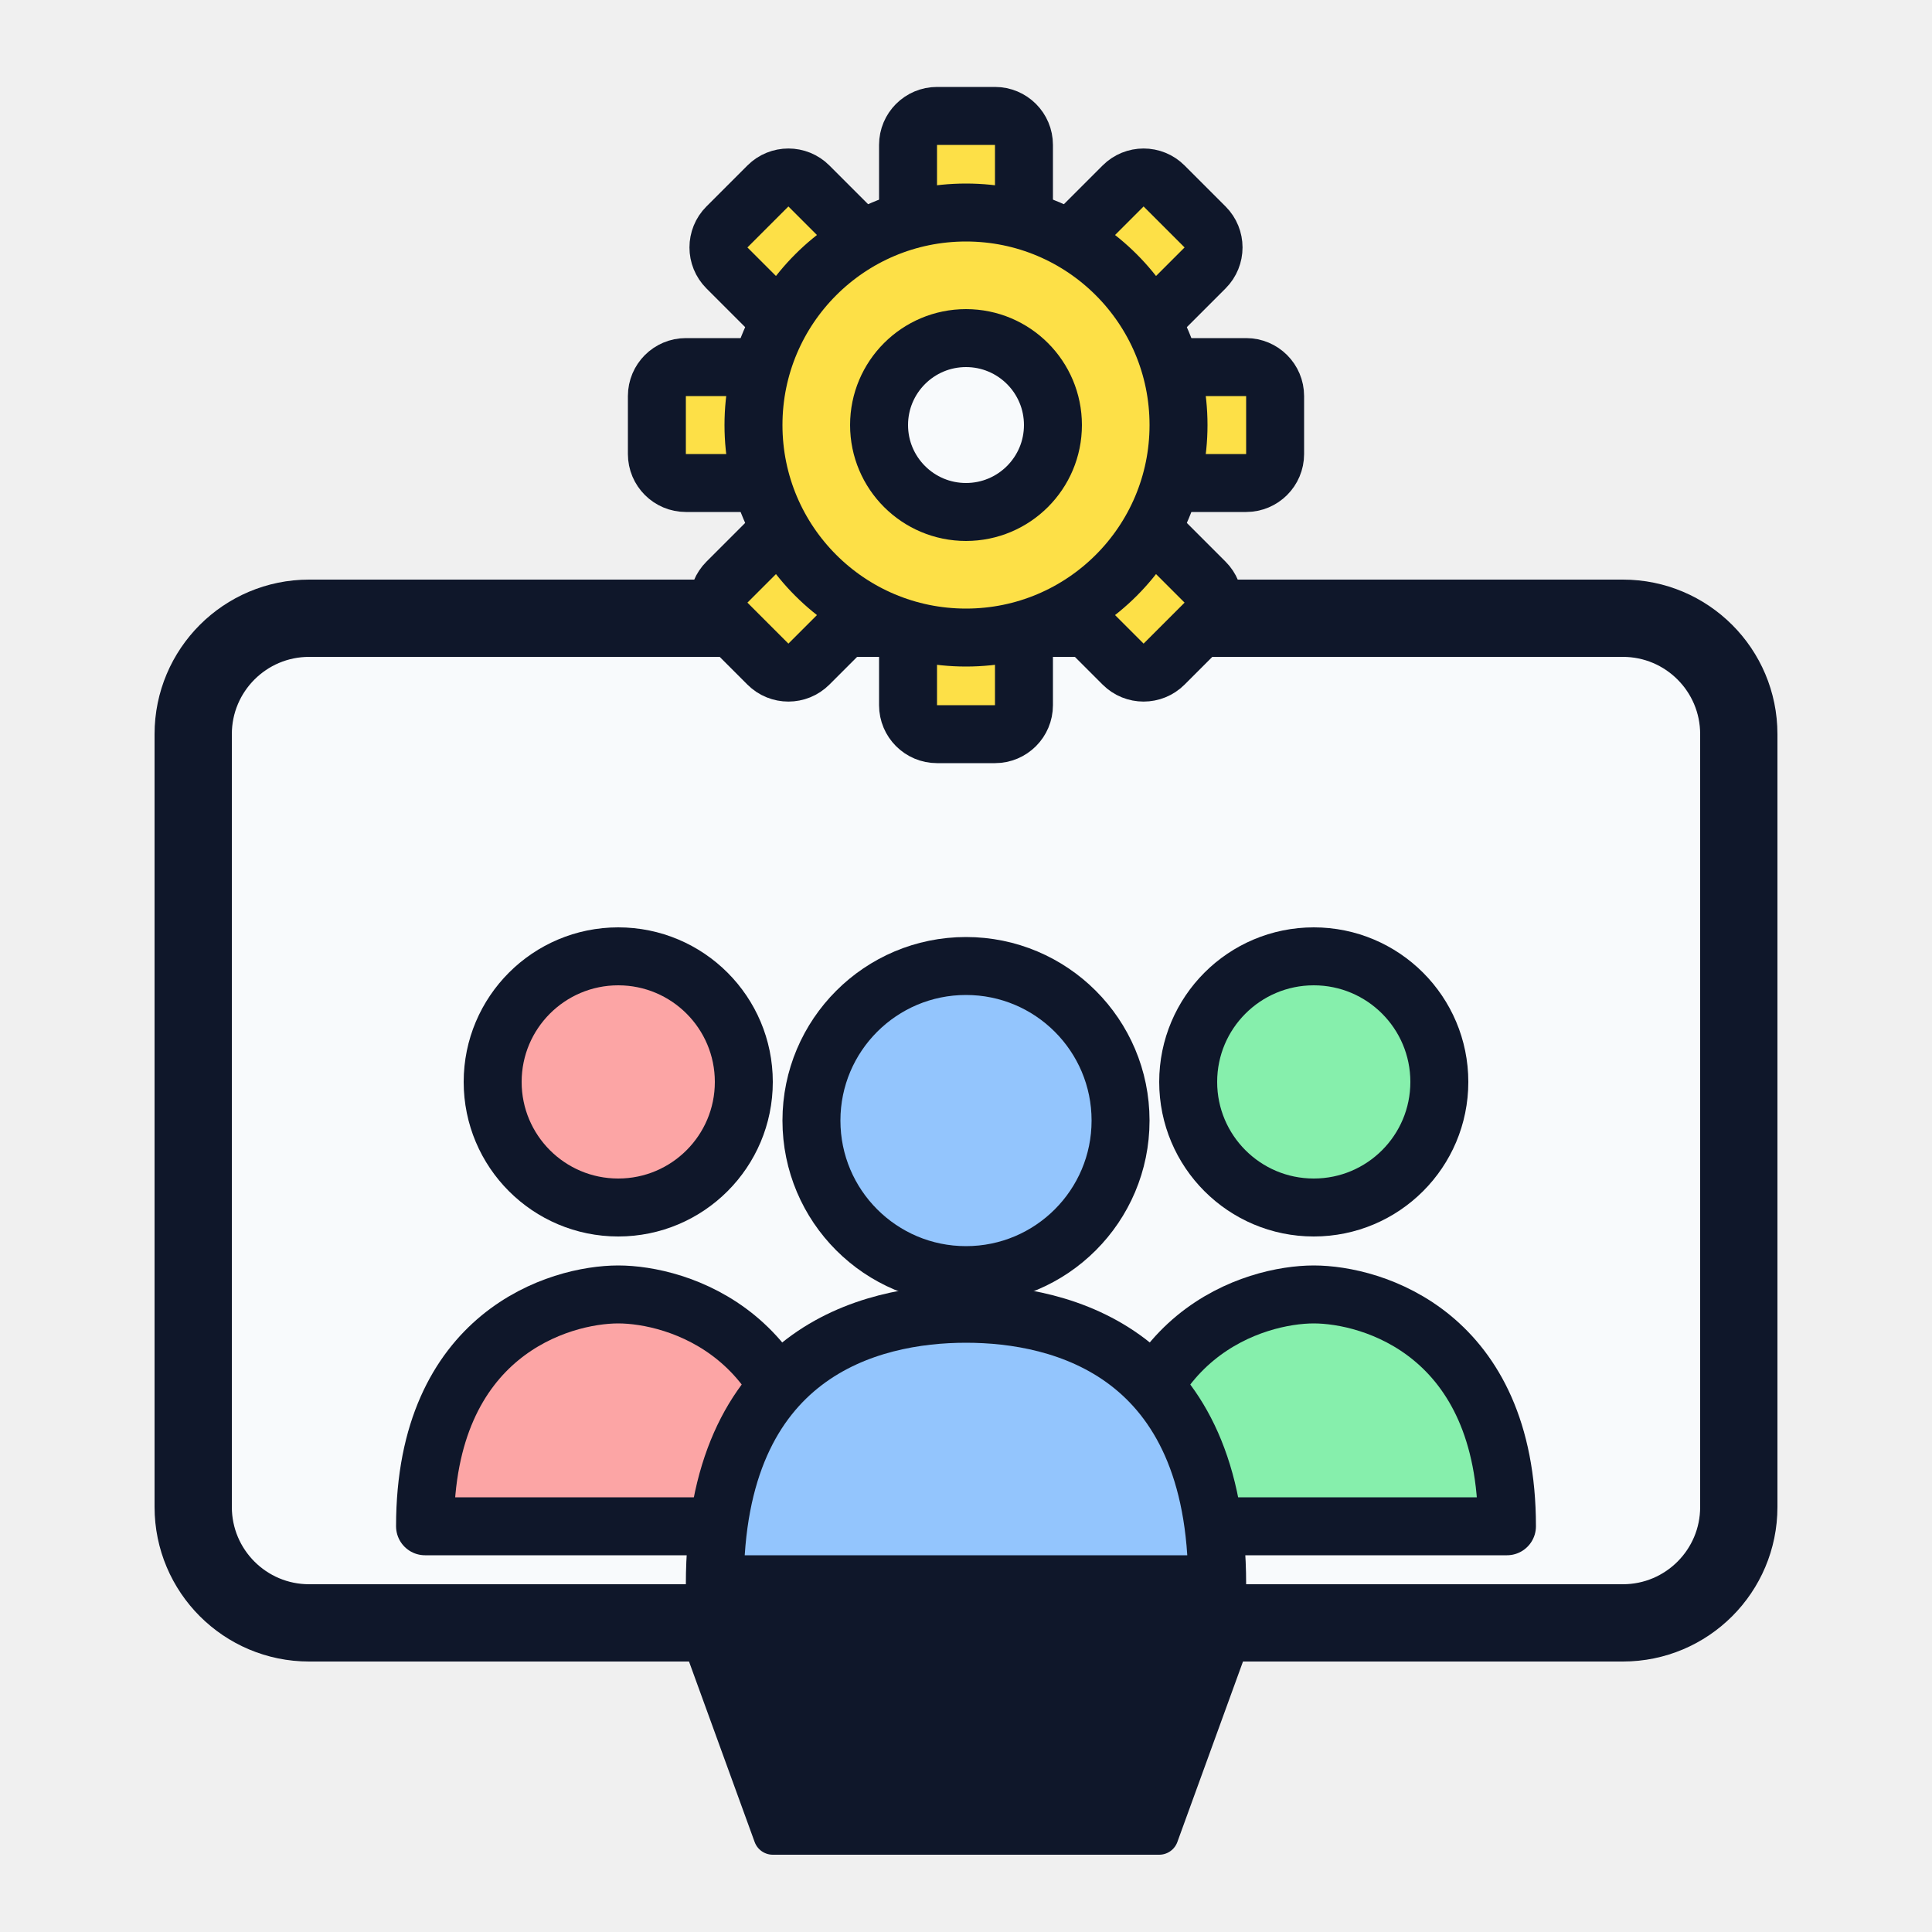
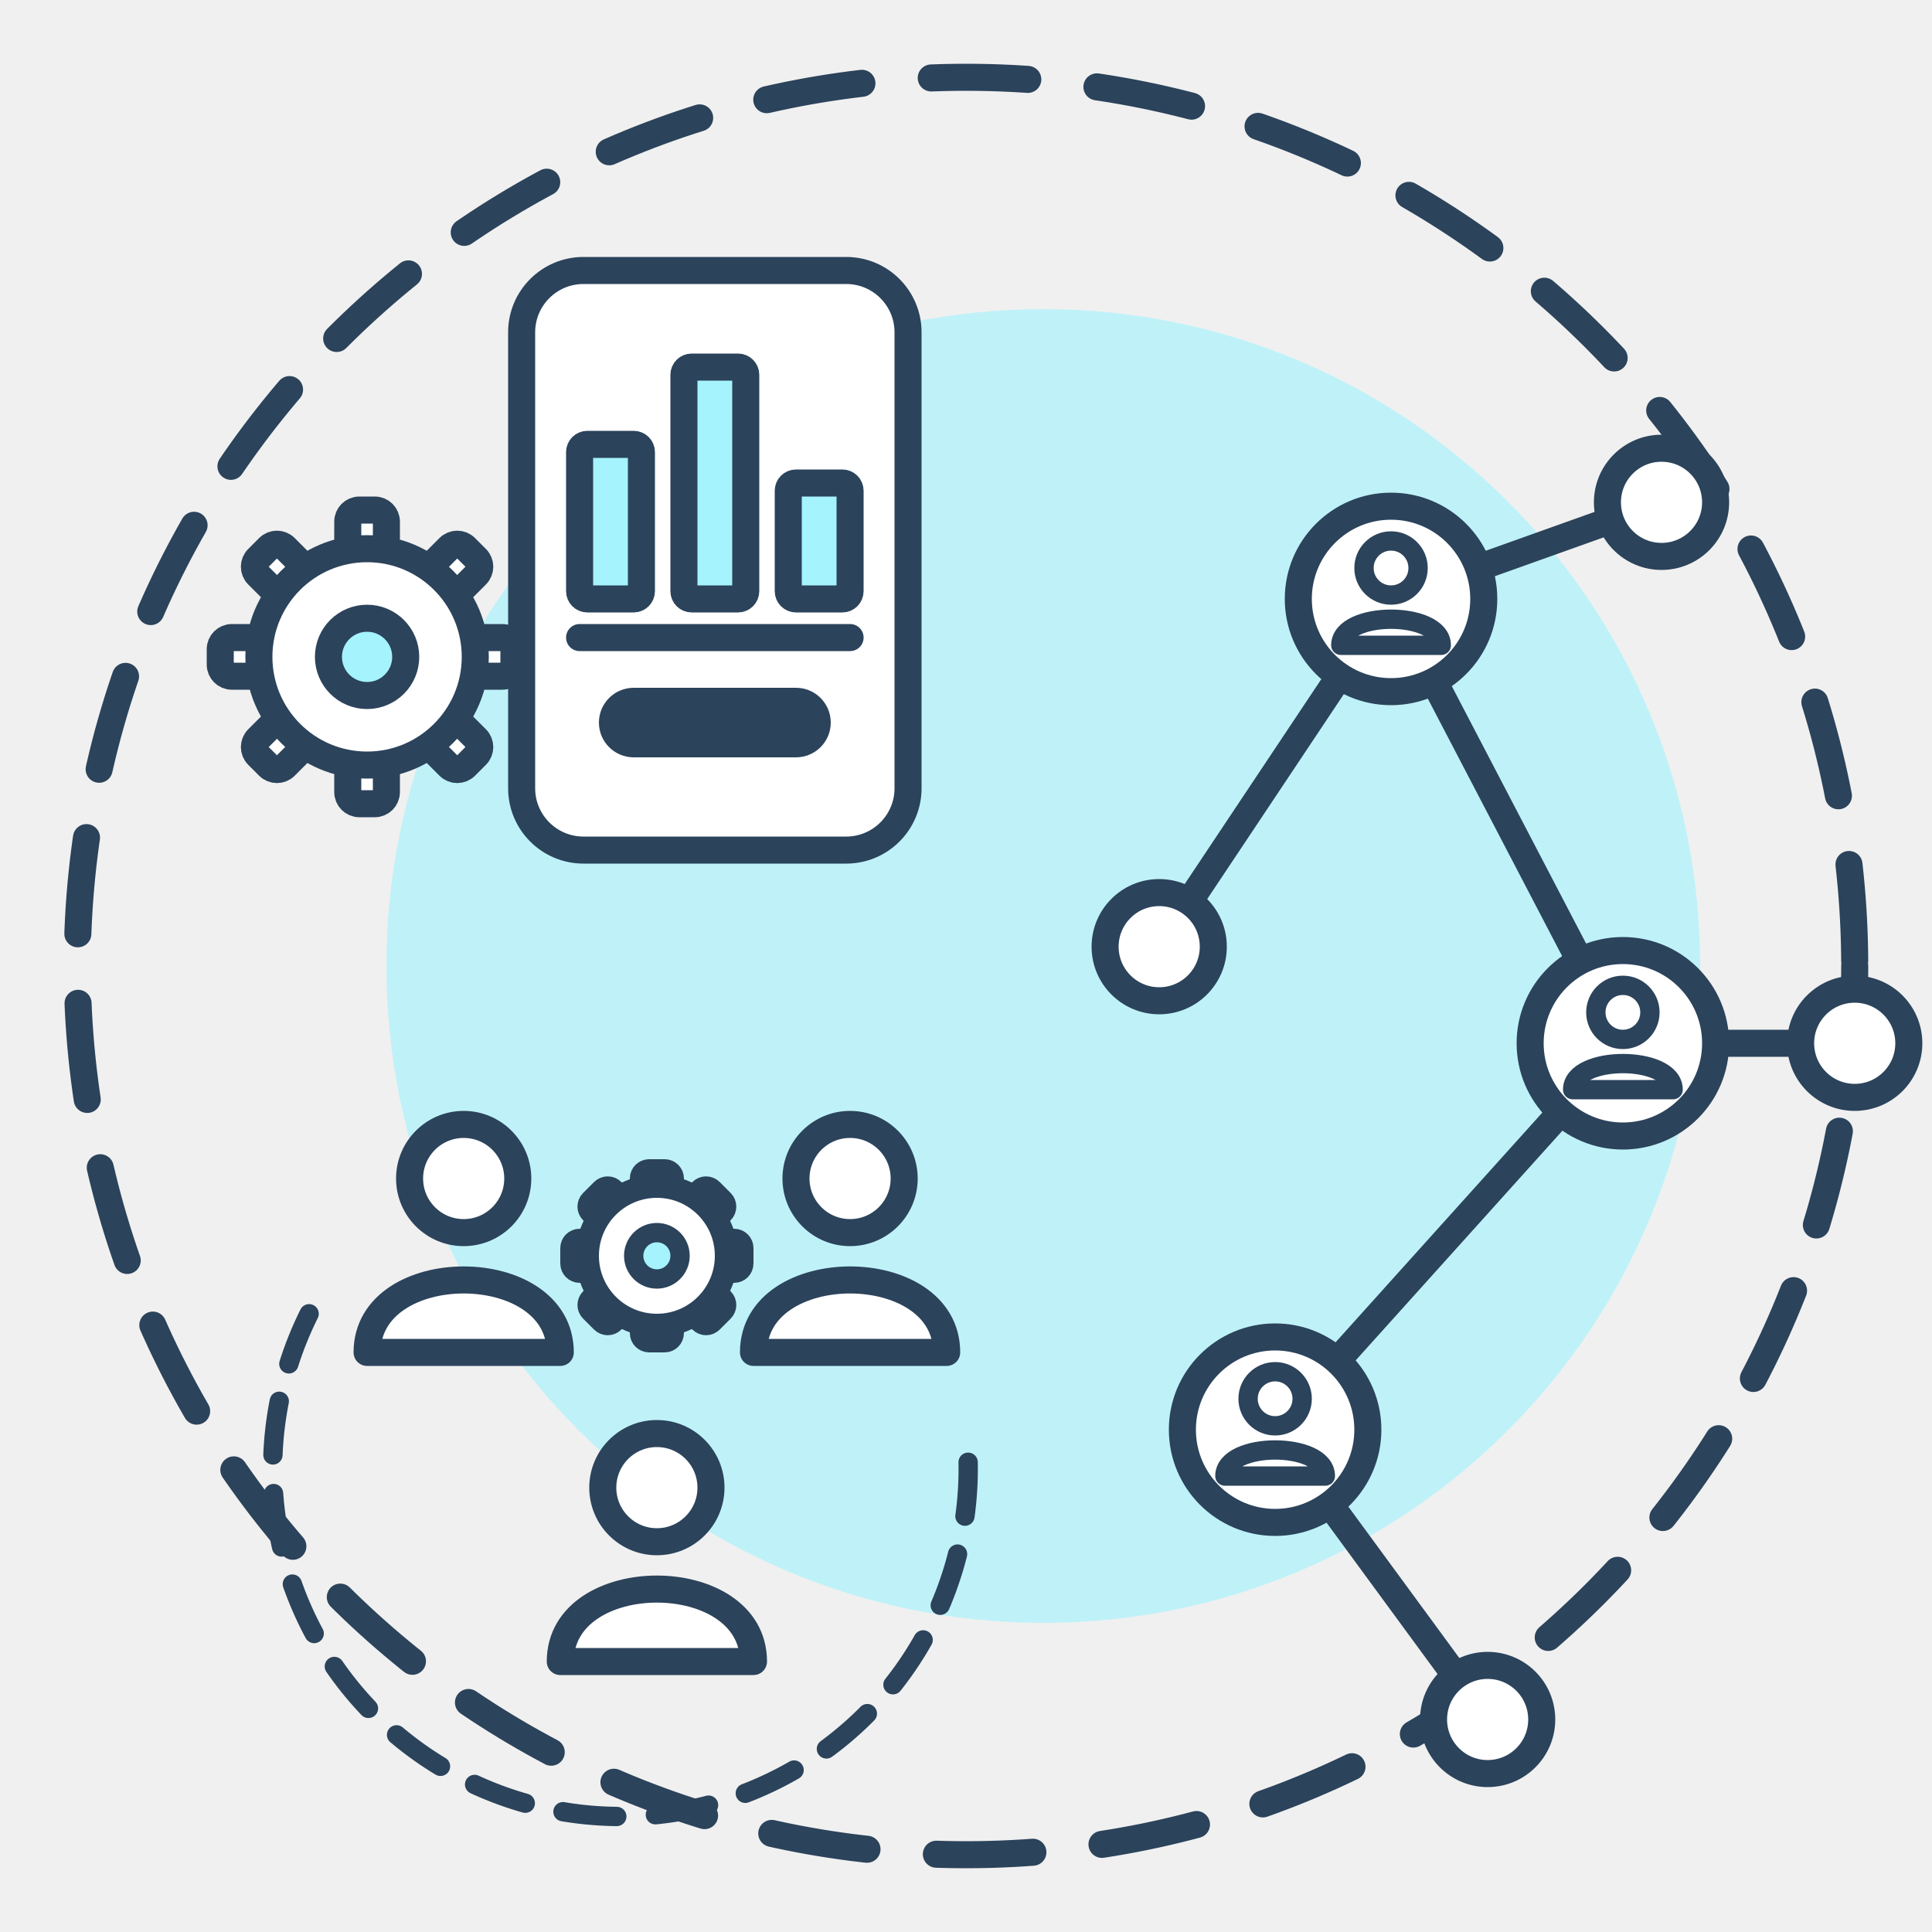
- <svg xmlns="http://www.w3.org/2000/svg" viewBox="0 0 100 100">
-   <rect x="10" y="32" width="80" height="52" rx="6" fill="#f8fafc" stroke="#0f172a" stroke-width="4" />
-   <path d="M36,84 L64,84 L60,95 L40,95 Z" fill="#0f172a" stroke="#0f172a" stroke-width="2" stroke-linejoin="round" />
-   <line x1="20" y1="84" x2="80" y2="84" stroke="#0f172a" stroke-width="4" stroke-linecap="round" />
-   <g stroke="#0f172a" stroke-width="3" stroke-linejoin="round">
-     <rect x="47" y="6" width="6" height="32" rx="1.5" fill="#fde047" transform="rotate(0 50 22)" />
-     <rect x="47" y="6" width="6" height="32" rx="1.5" fill="#fde047" transform="rotate(45 50 22)" />
-     <rect x="47" y="6" width="6" height="32" rx="1.5" fill="#fde047" transform="rotate(90 50 22)" />
-     <rect x="47" y="6" width="6" height="32" rx="1.5" fill="#fde047" transform="rotate(135 50 22)" />
-     <circle cx="50" cy="22" r="11" fill="#fde047" stroke="none" />
-     <circle cx="50" cy="22" r="11" fill="none" />
-     <circle cx="50" cy="22" r="4.5" fill="#f8fafc" />
-   </g>
-   <g>
-     <path d="M22,79 C22,69 29,67 32,67 C35,67 42,69 42,79 Z" fill="#fca5a5" stroke="#0f172a" stroke-width="3" stroke-linejoin="round" />
-     <circle cx="32" cy="56" r="6.5" fill="#fca5a5" stroke="#0f172a" stroke-width="3" />
-   </g>
-   <g>
-     <path d="M58,79 C58,69 65,67 68,67 C71,67 78,69 78,79 Z" fill="#86efac" stroke="#0f172a" stroke-width="3" stroke-linejoin="round" />
-     <circle cx="68" cy="56" r="6.5" fill="#86efac" stroke="#0f172a" stroke-width="3" />
-   </g>
-   <g>
-     <path d="M37,82 C37,70 45,68 50,68 C55,68 63,70 63,82 Z" fill="#93c5fd" stroke="#0f172a" stroke-width="3" stroke-linejoin="round" />
-     <circle cx="50" cy="58" r="8" fill="#93c5fd" stroke="#0f172a" stroke-width="3" />
-   </g>
+ <svg xmlns="http://www.w3.org/2000/svg" viewBox="0 0 500 500" width="100%" height="100%">
+   <circle cx="250" cy="250" r="230" fill="none" stroke="#2b435b" stroke-width="7" stroke-dasharray="25 18" stroke-linecap="round" />
+   <circle cx="270" cy="250" r="170" fill="#a5f3fc" opacity="0.65" />
+   <rect x="90" y="132" width="10" height="76" rx="3" fill="#ffffff" stroke="#2b435b" stroke-width="7" transform="rotate(0 95 170)" />
+   <rect x="90" y="132" width="10" height="76" rx="3" fill="#ffffff" stroke="#2b435b" stroke-width="7" transform="rotate(45 95 170)" />
+   <rect x="90" y="132" width="10" height="76" rx="3" fill="#ffffff" stroke="#2b435b" stroke-width="7" transform="rotate(90 95 170)" />
+   <rect x="90" y="132" width="10" height="76" rx="3" fill="#ffffff" stroke="#2b435b" stroke-width="7" transform="rotate(135 95 170)" />
+   <rect x="135" y="70" width="100" height="150" rx="16" fill="#ffffff" stroke="#2b435b" stroke-width="7" stroke-linejoin="round" />
+   <rect x="150" y="115" width="16" height="40" rx="2" fill="#a5f3fc" stroke="#2b435b" stroke-width="7" stroke-linejoin="round" />
+   <rect x="177" y="95" width="16" height="60" rx="2" fill="#a5f3fc" stroke="#2b435b" stroke-width="7" stroke-linejoin="round" />
+   <rect x="204" y="125" width="16" height="30" rx="2" fill="#a5f3fc" stroke="#2b435b" stroke-width="7" stroke-linejoin="round" />
+   <line x1="150" y1="165" x2="220" y2="165" stroke="#2b435b" stroke-width="7" stroke-linecap="round" />
+   <rect x="155" y="178" width="60" height="18" rx="9" fill="#2b435b" />
+   <circle cx="95" cy="170" r="28" fill="#ffffff" stroke="#2b435b" stroke-width="7" />
+   <circle cx="95" cy="170" r="10" fill="#a5f3fc" stroke="#2b435b" stroke-width="7" />
+   <path d="M 80 340 A 90 90 0 1 0 250 370" fill="none" stroke="#2b435b" stroke-width="5" stroke-dasharray="14 10" stroke-linecap="round" />
+   <path d="M 95 350 C 95 325 145 325 145 350 Z" fill="#ffffff" stroke="#2b435b" stroke-width="7" stroke-linejoin="round" />
+   <circle cx="120" cy="305" r="14" fill="#ffffff" stroke="#2b435b" stroke-width="7" />
+   <path d="M 195 350 C 195 325 245 325 245 350 Z" fill="#ffffff" stroke="#2b435b" stroke-width="7" stroke-linejoin="round" />
+   <circle cx="220" cy="305" r="14" fill="#ffffff" stroke="#2b435b" stroke-width="7" />
+   <path d="M 145 430 C 145 405 195 405 195 430 Z" fill="#ffffff" stroke="#2b435b" stroke-width="7" stroke-linejoin="round" />
+   <circle cx="170" cy="385" r="14" fill="#ffffff" stroke="#2b435b" stroke-width="7" />
+   <rect x="166" y="303" width="8" height="44" rx="2" fill="#ffffff" stroke="#2b435b" stroke-width="6" transform="rotate(0 170 325)" />
+   <rect x="166" y="303" width="8" height="44" rx="2" fill="#ffffff" stroke="#2b435b" stroke-width="6" transform="rotate(45 170 325)" />
+   <rect x="166" y="303" width="8" height="44" rx="2" fill="#ffffff" stroke="#2b435b" stroke-width="6" transform="rotate(90 170 325)" />
+   <rect x="166" y="303" width="8" height="44" rx="2" fill="#ffffff" stroke="#2b435b" stroke-width="6" transform="rotate(135 170 325)" />
+   <circle cx="170" cy="325" r="18" fill="#ffffff" stroke="#2b435b" stroke-width="6" />
+   <circle cx="170" cy="325" r="6" fill="#a5f3fc" stroke="#2b435b" stroke-width="5" />
+   <line x1="360" y1="155" x2="420" y2="270" stroke="#2b435b" stroke-width="7" />
+   <line x1="420" y1="270" x2="330" y2="370" stroke="#2b435b" stroke-width="7" />
+   <line x1="360" y1="155" x2="430" y2="130" stroke="#2b435b" stroke-width="7" />
+   <circle cx="430" cy="130" r="14" fill="#ffffff" stroke="#2b435b" stroke-width="7" />
+   <line x1="360" y1="155" x2="300" y2="245" stroke="#2b435b" stroke-width="7" />
+   <circle cx="300" cy="245" r="14" fill="#ffffff" stroke="#2b435b" stroke-width="7" />
+   <line x1="420" y1="270" x2="480" y2="270" stroke="#2b435b" stroke-width="7" />
+   <circle cx="480" cy="270" r="14" fill="#ffffff" stroke="#2b435b" stroke-width="7" />
+   <line x1="330" y1="370" x2="385" y2="445" stroke="#2b435b" stroke-width="7" />
+   <circle cx="385" cy="445" r="14" fill="#ffffff" stroke="#2b435b" stroke-width="7" />
+   <circle cx="360" cy="155" r="24" fill="#ffffff" stroke="#2b435b" stroke-width="7" />
+   <circle cx="360" cy="147" r="7" fill="#ffffff" stroke="#2b435b" stroke-width="5" />
+   <path d="M 347 167 C 347 158 373 158 373 167 Z" fill="#ffffff" stroke="#2b435b" stroke-width="5" stroke-linejoin="round" />
+   <circle cx="420" cy="270" r="24" fill="#ffffff" stroke="#2b435b" stroke-width="7" />
+   <circle cx="420" cy="262" r="7" fill="#ffffff" stroke="#2b435b" stroke-width="5" />
+   <path d="M 407 282 C 407 273 433 273 433 282 Z" fill="#ffffff" stroke="#2b435b" stroke-width="5" stroke-linejoin="round" />
+   <circle cx="330" cy="370" r="24" fill="#ffffff" stroke="#2b435b" stroke-width="7" />
+   <circle cx="330" cy="362" r="7" fill="#ffffff" stroke="#2b435b" stroke-width="5" />
+   <path d="M 317 382 C 317 373 343 373 343 382 Z" fill="#ffffff" stroke="#2b435b" stroke-width="5" stroke-linejoin="round" />
</svg>
